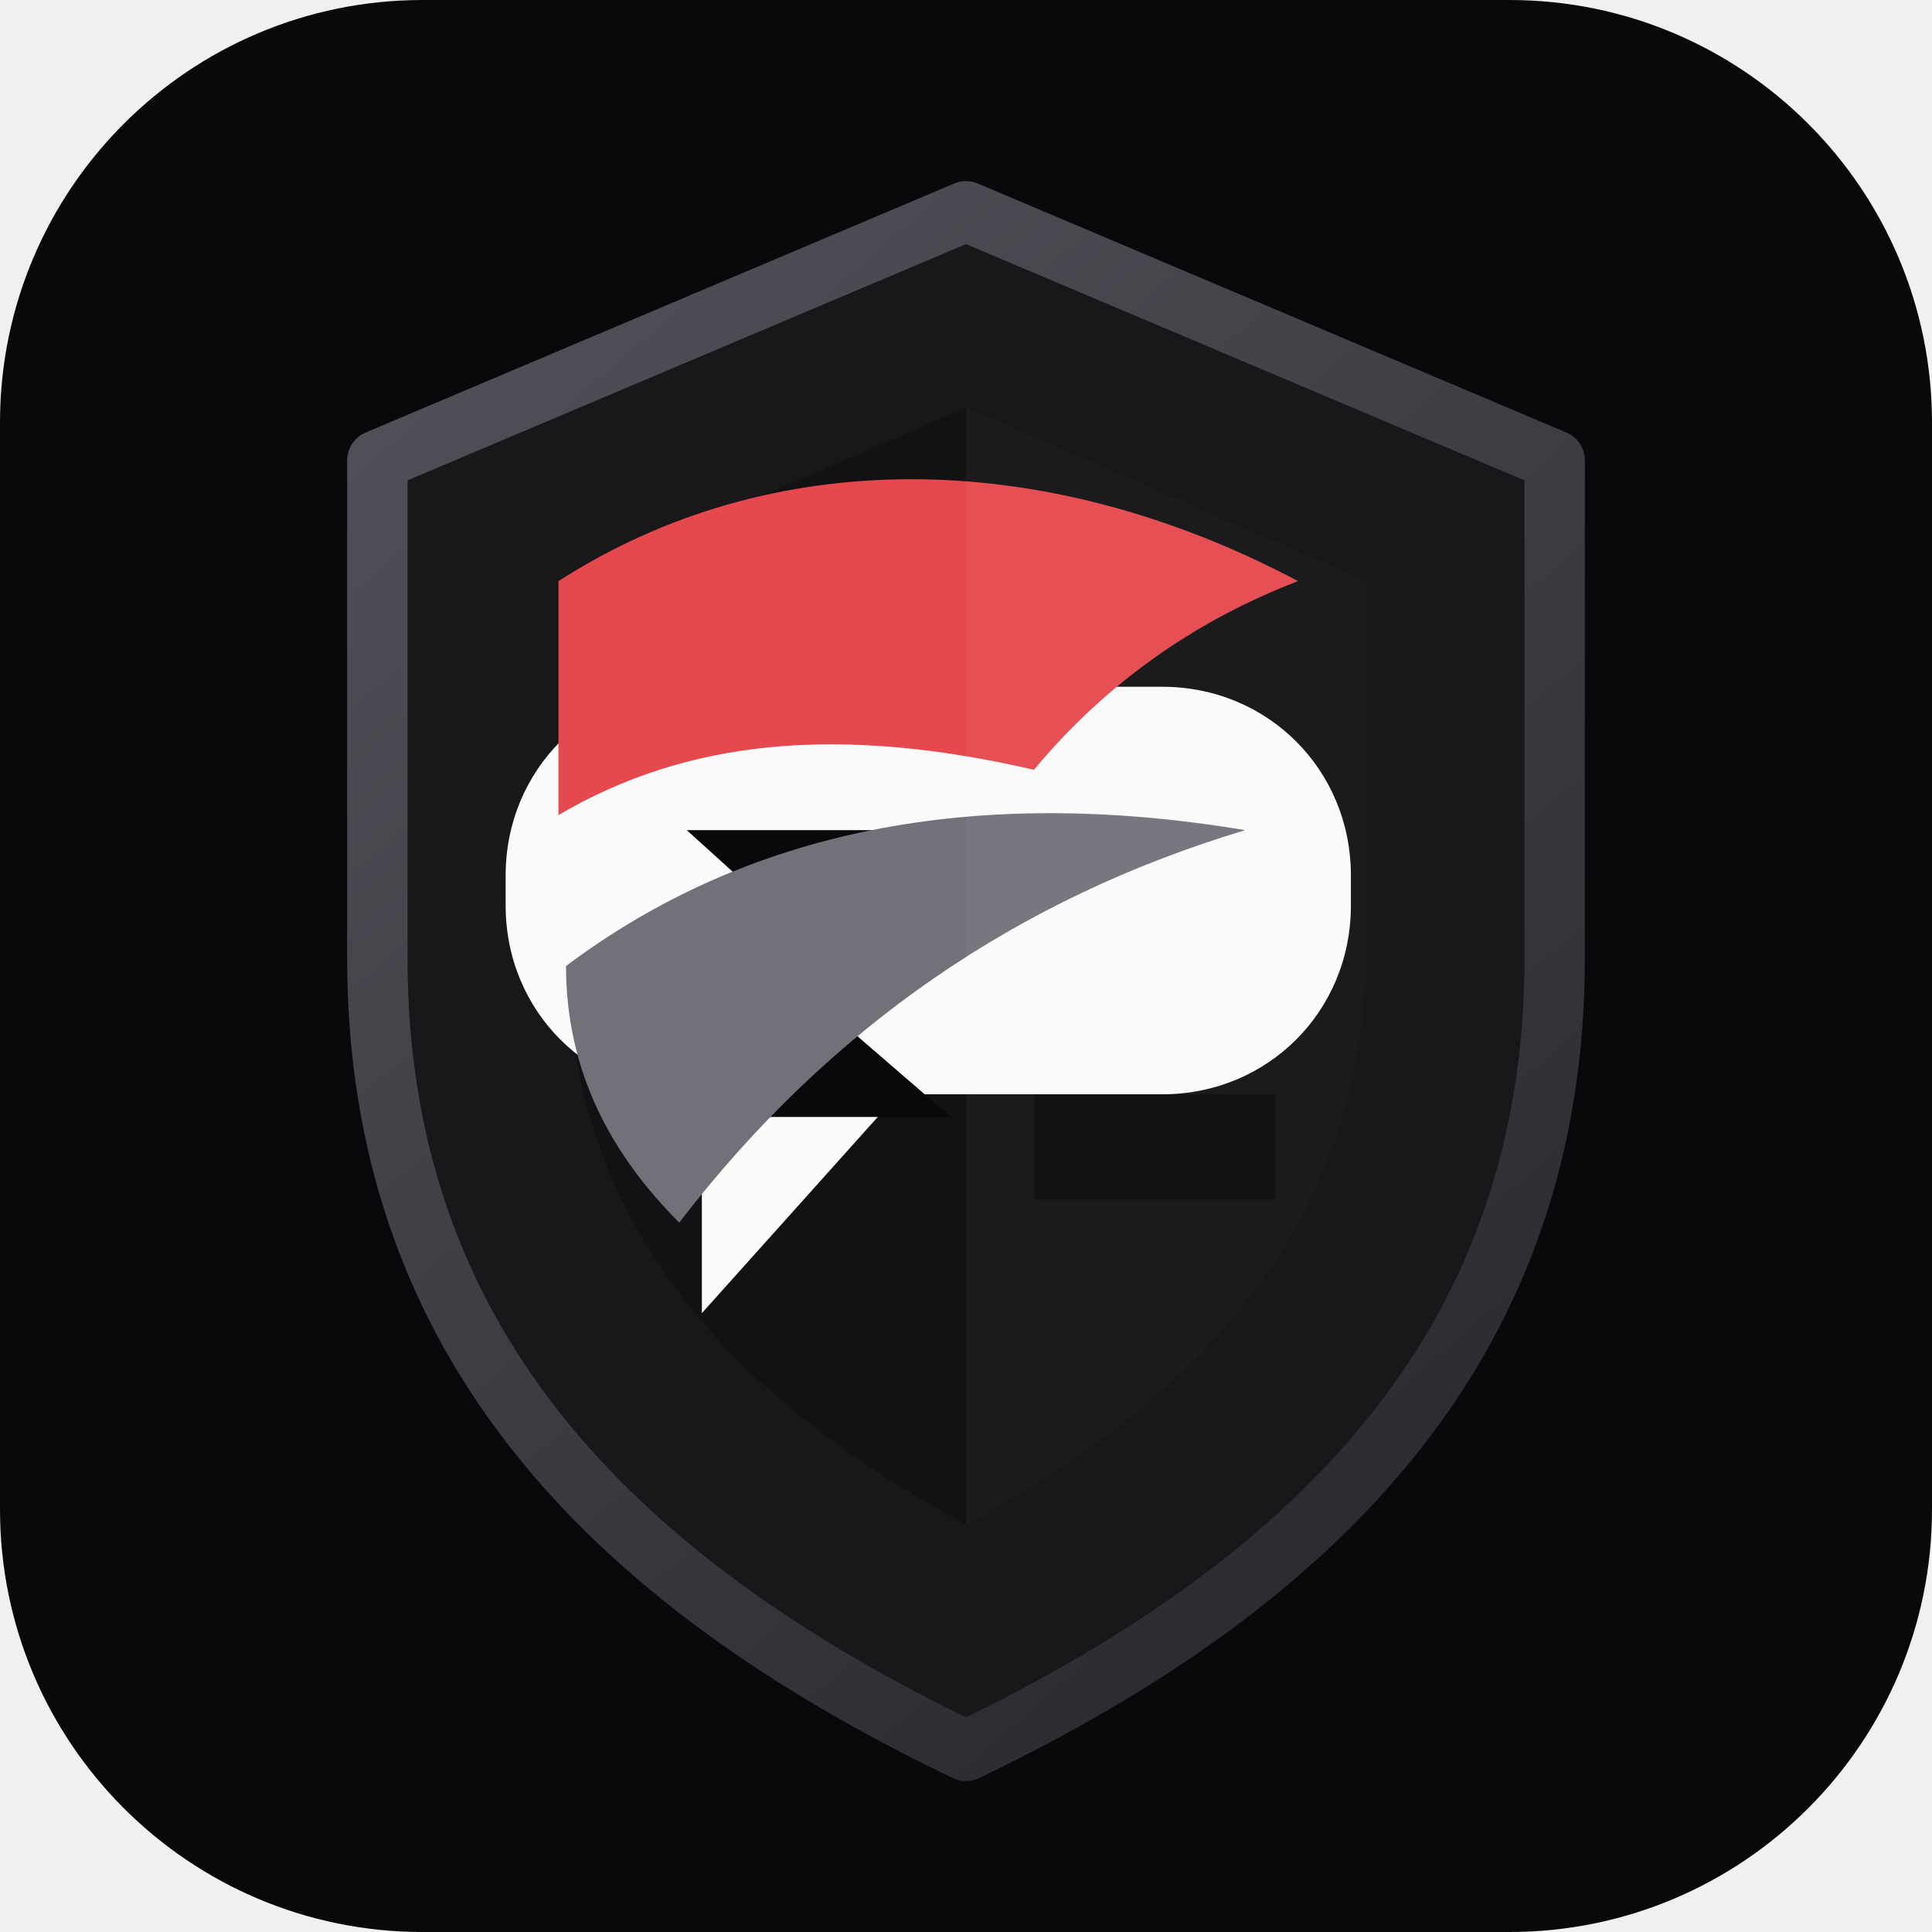
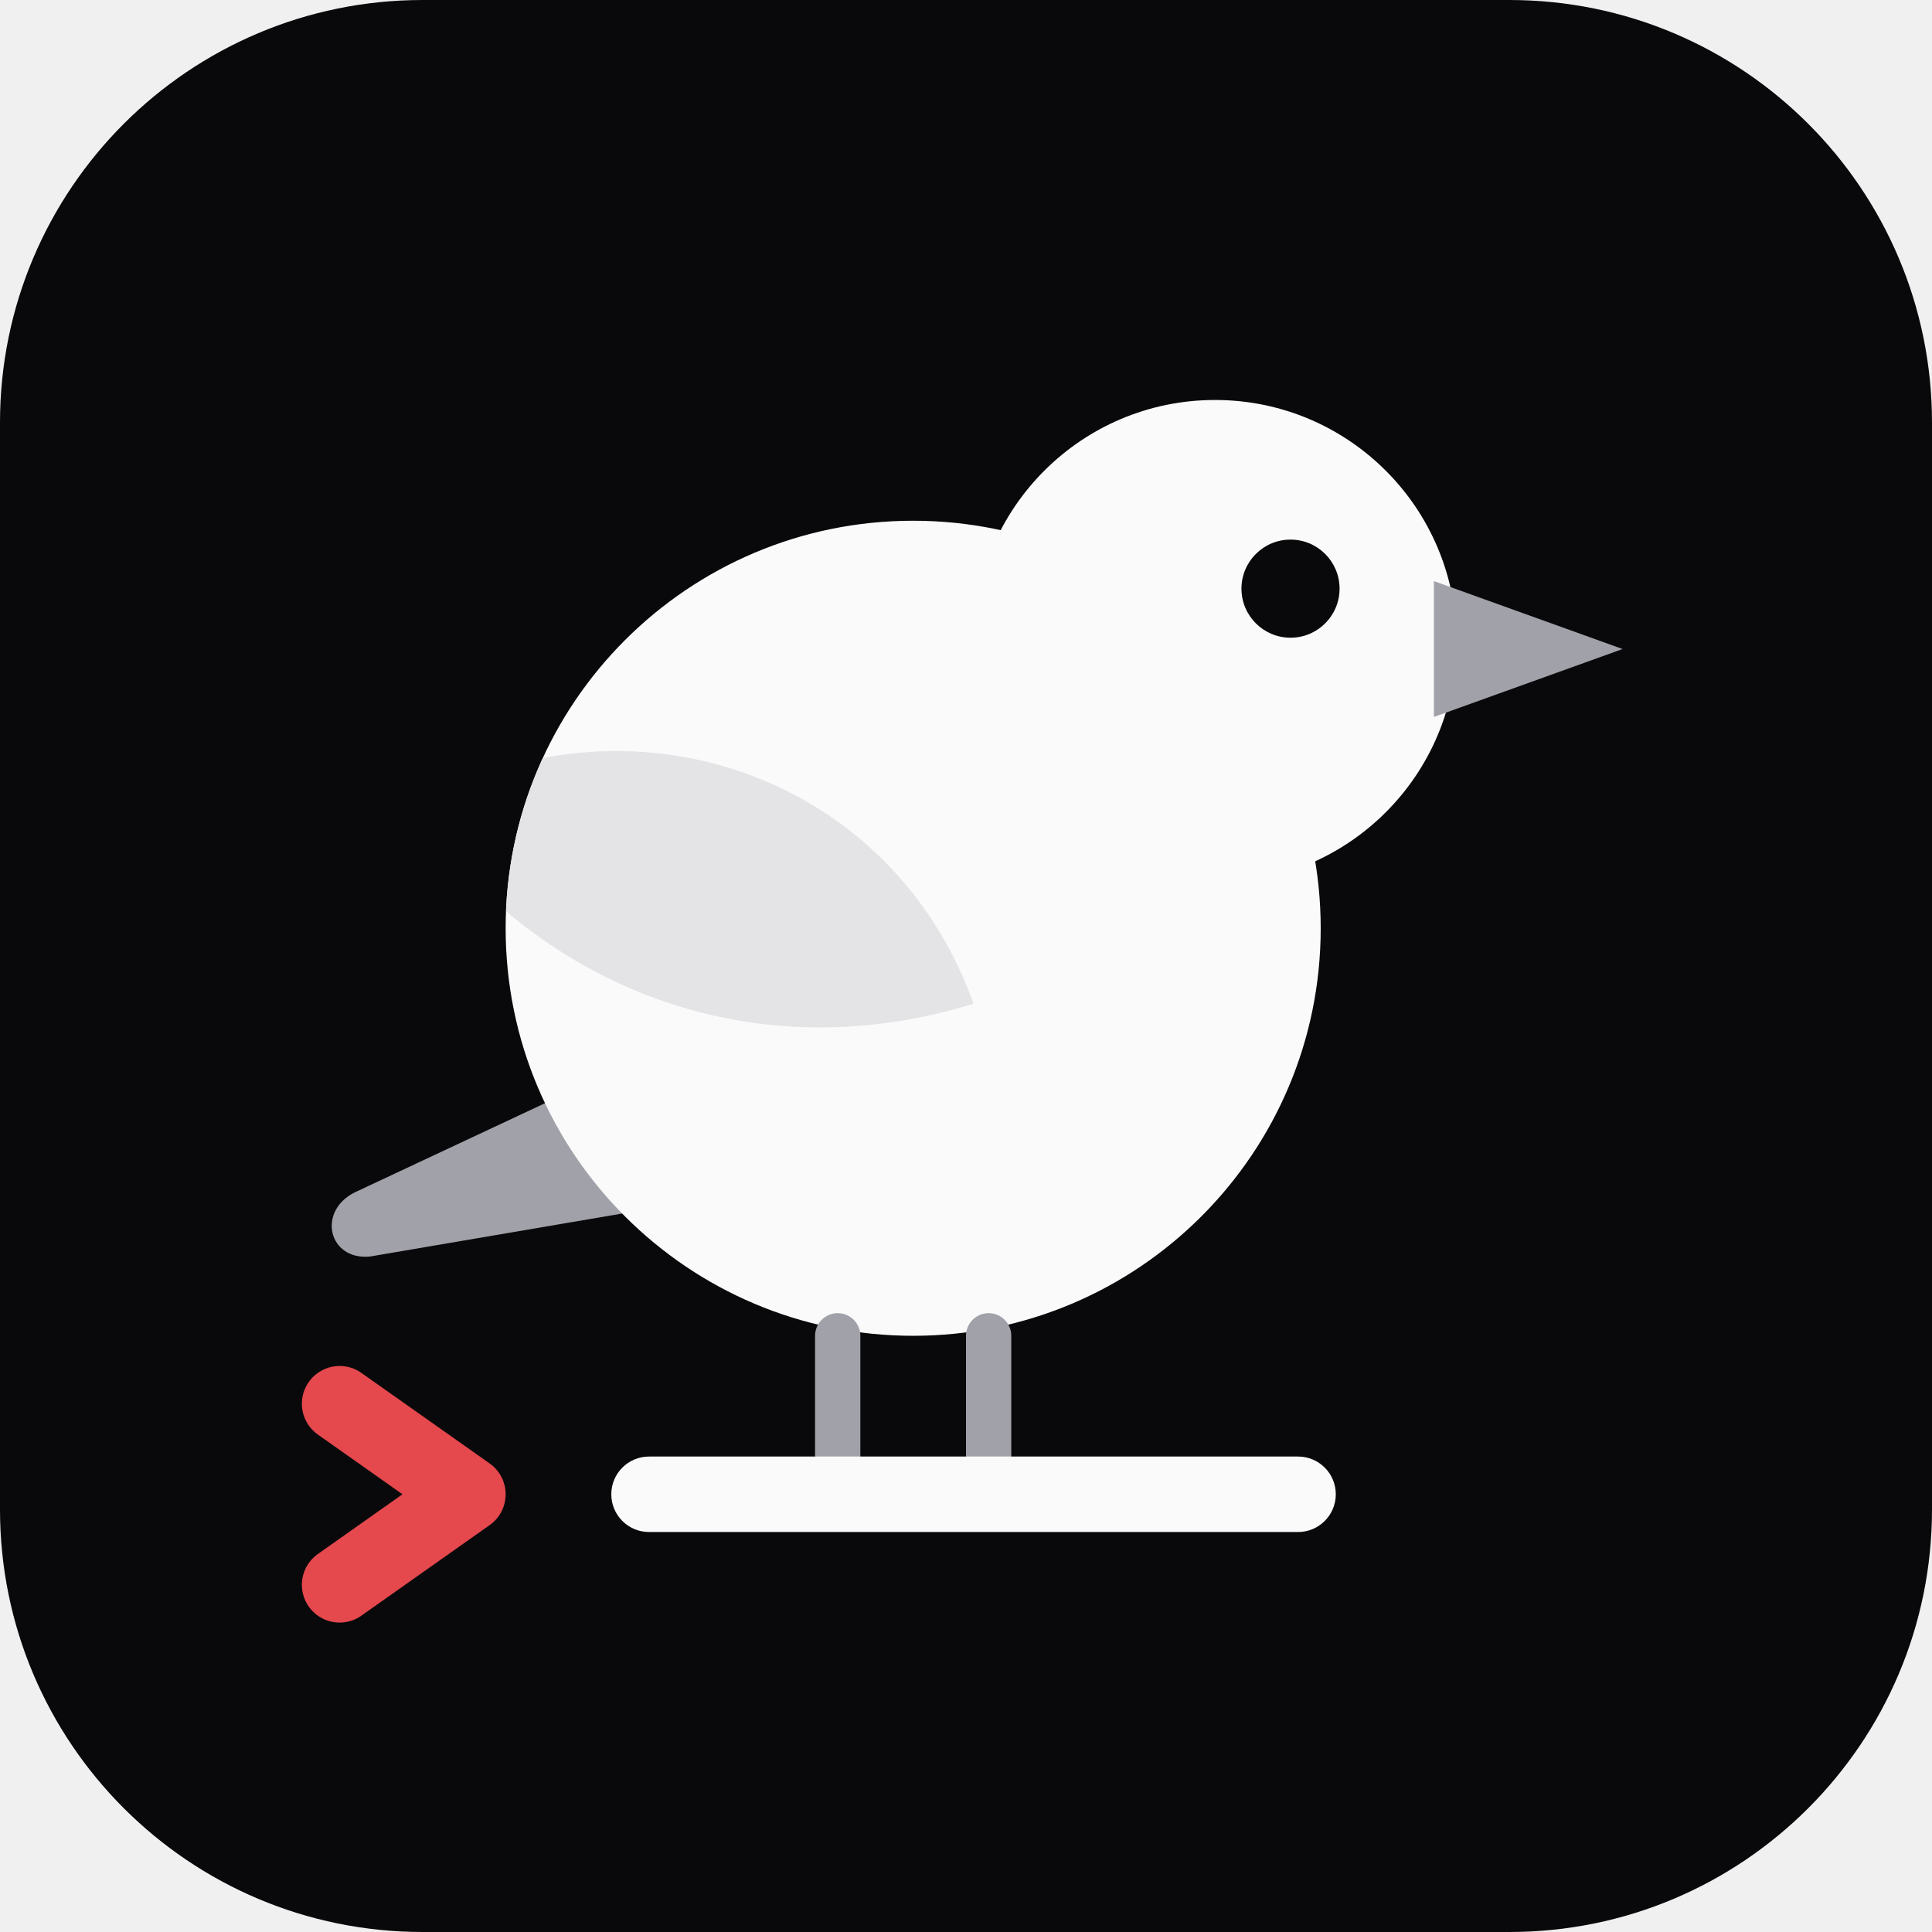
<svg xmlns="http://www.w3.org/2000/svg" viewBox="0 0 256 256" role="img" aria-labelledby="title desc">
-   <defs>
-     <linearGradient id="edge" x1="48" y1="36" x2="208" y2="220" gradientUnits="userSpaceOnUse">
-       <stop offset="0" stop-color="#52525B" />
-       <stop offset="1" stop-color="#27272A" />
-     </linearGradient>
-   </defs>
  <rect width="256" height="256" rx="56" fill="#09090B" />
-   <path d="M128 28 206 61v66c0 50-30 82-78 105-48-23-78-55-78-105V61l78-33Z" fill="#18181B" stroke="url(#edge)" stroke-width="8" stroke-linejoin="round" />
-   <path d="M128 54 181 77v48c0 34-18 58-53 77-35-19-53-43-53-77V77l53-23Z" fill="#121214" />
-   <path d="M92 91h62c14 0 25 11 25 25v4c0 14-11 25-25 25h-35l-26 29v-29h-1c-14 0-25-11-25-25v-4c0-14 11-25 25-25Z" fill="#FAFAFA" />
-   <path d="M91 110h35l-22 19 22 19H91l21-19-21-19Z" fill="#09090B" />
-   <path d="M137 145h32v14h-32z" fill="#09090B" />
-   <path d="M74 77c28-18 64-18 98 0-13 5-25 13-35 25-26-6-46-4-63 6V77Z" fill="#E5484D" />
-   <path d="M75 128c24-18 54-24 90-18-30 9-55 26-75 52-9-9-15-20-15-34Z" fill="#71717A" />
-   <path d="M128 54 181 77v48c0 34-18 58-53 77V54Z" fill="#FFFFFF" opacity=".04" />
+   <g transform="translate(-3 -7)">
+     <defs>
+       <clipPath id="robinos-mark-bird">
+         <circle cx="124" cy="130" r="54" />
+         <circle cx="164" cy="92" r="32" />
+       </clipPath>
+     </defs>
+     <path d="M82 150 L50 165 C45 167.5 46.5 174 52 173.5 L96 166 Z" fill="#A1A1AA" />
+     <g clip-path="url(#robinos-mark-bird)">
+       <rect width="256" height="256" fill="#FAFAFA" />
+       <path d="M66 110 C 92 100, 122 112, 132 140 C 106 148, 82 140, 66 124 Z" fill="#E4E4E7" />
+     </g>
+     <path d="M193 84 L218 93 L193 102 Z" fill="#A1A1AA" />
+     <circle cx="174" cy="85" r="6.5" fill="#09090B" />
+     <path d="M114 184 V203 M134 184 V203" stroke="#A1A1AA" stroke-width="6" stroke-linecap="round" />
+     <path d="M48 193 L65 205 L48 217" fill="none" stroke="#E5484D" stroke-width="10" stroke-linecap="round" stroke-linejoin="round" />
+     <rect x="84" y="200" width="96" height="10" rx="5" fill="#FAFAFA" />
+   </g>
</svg>
